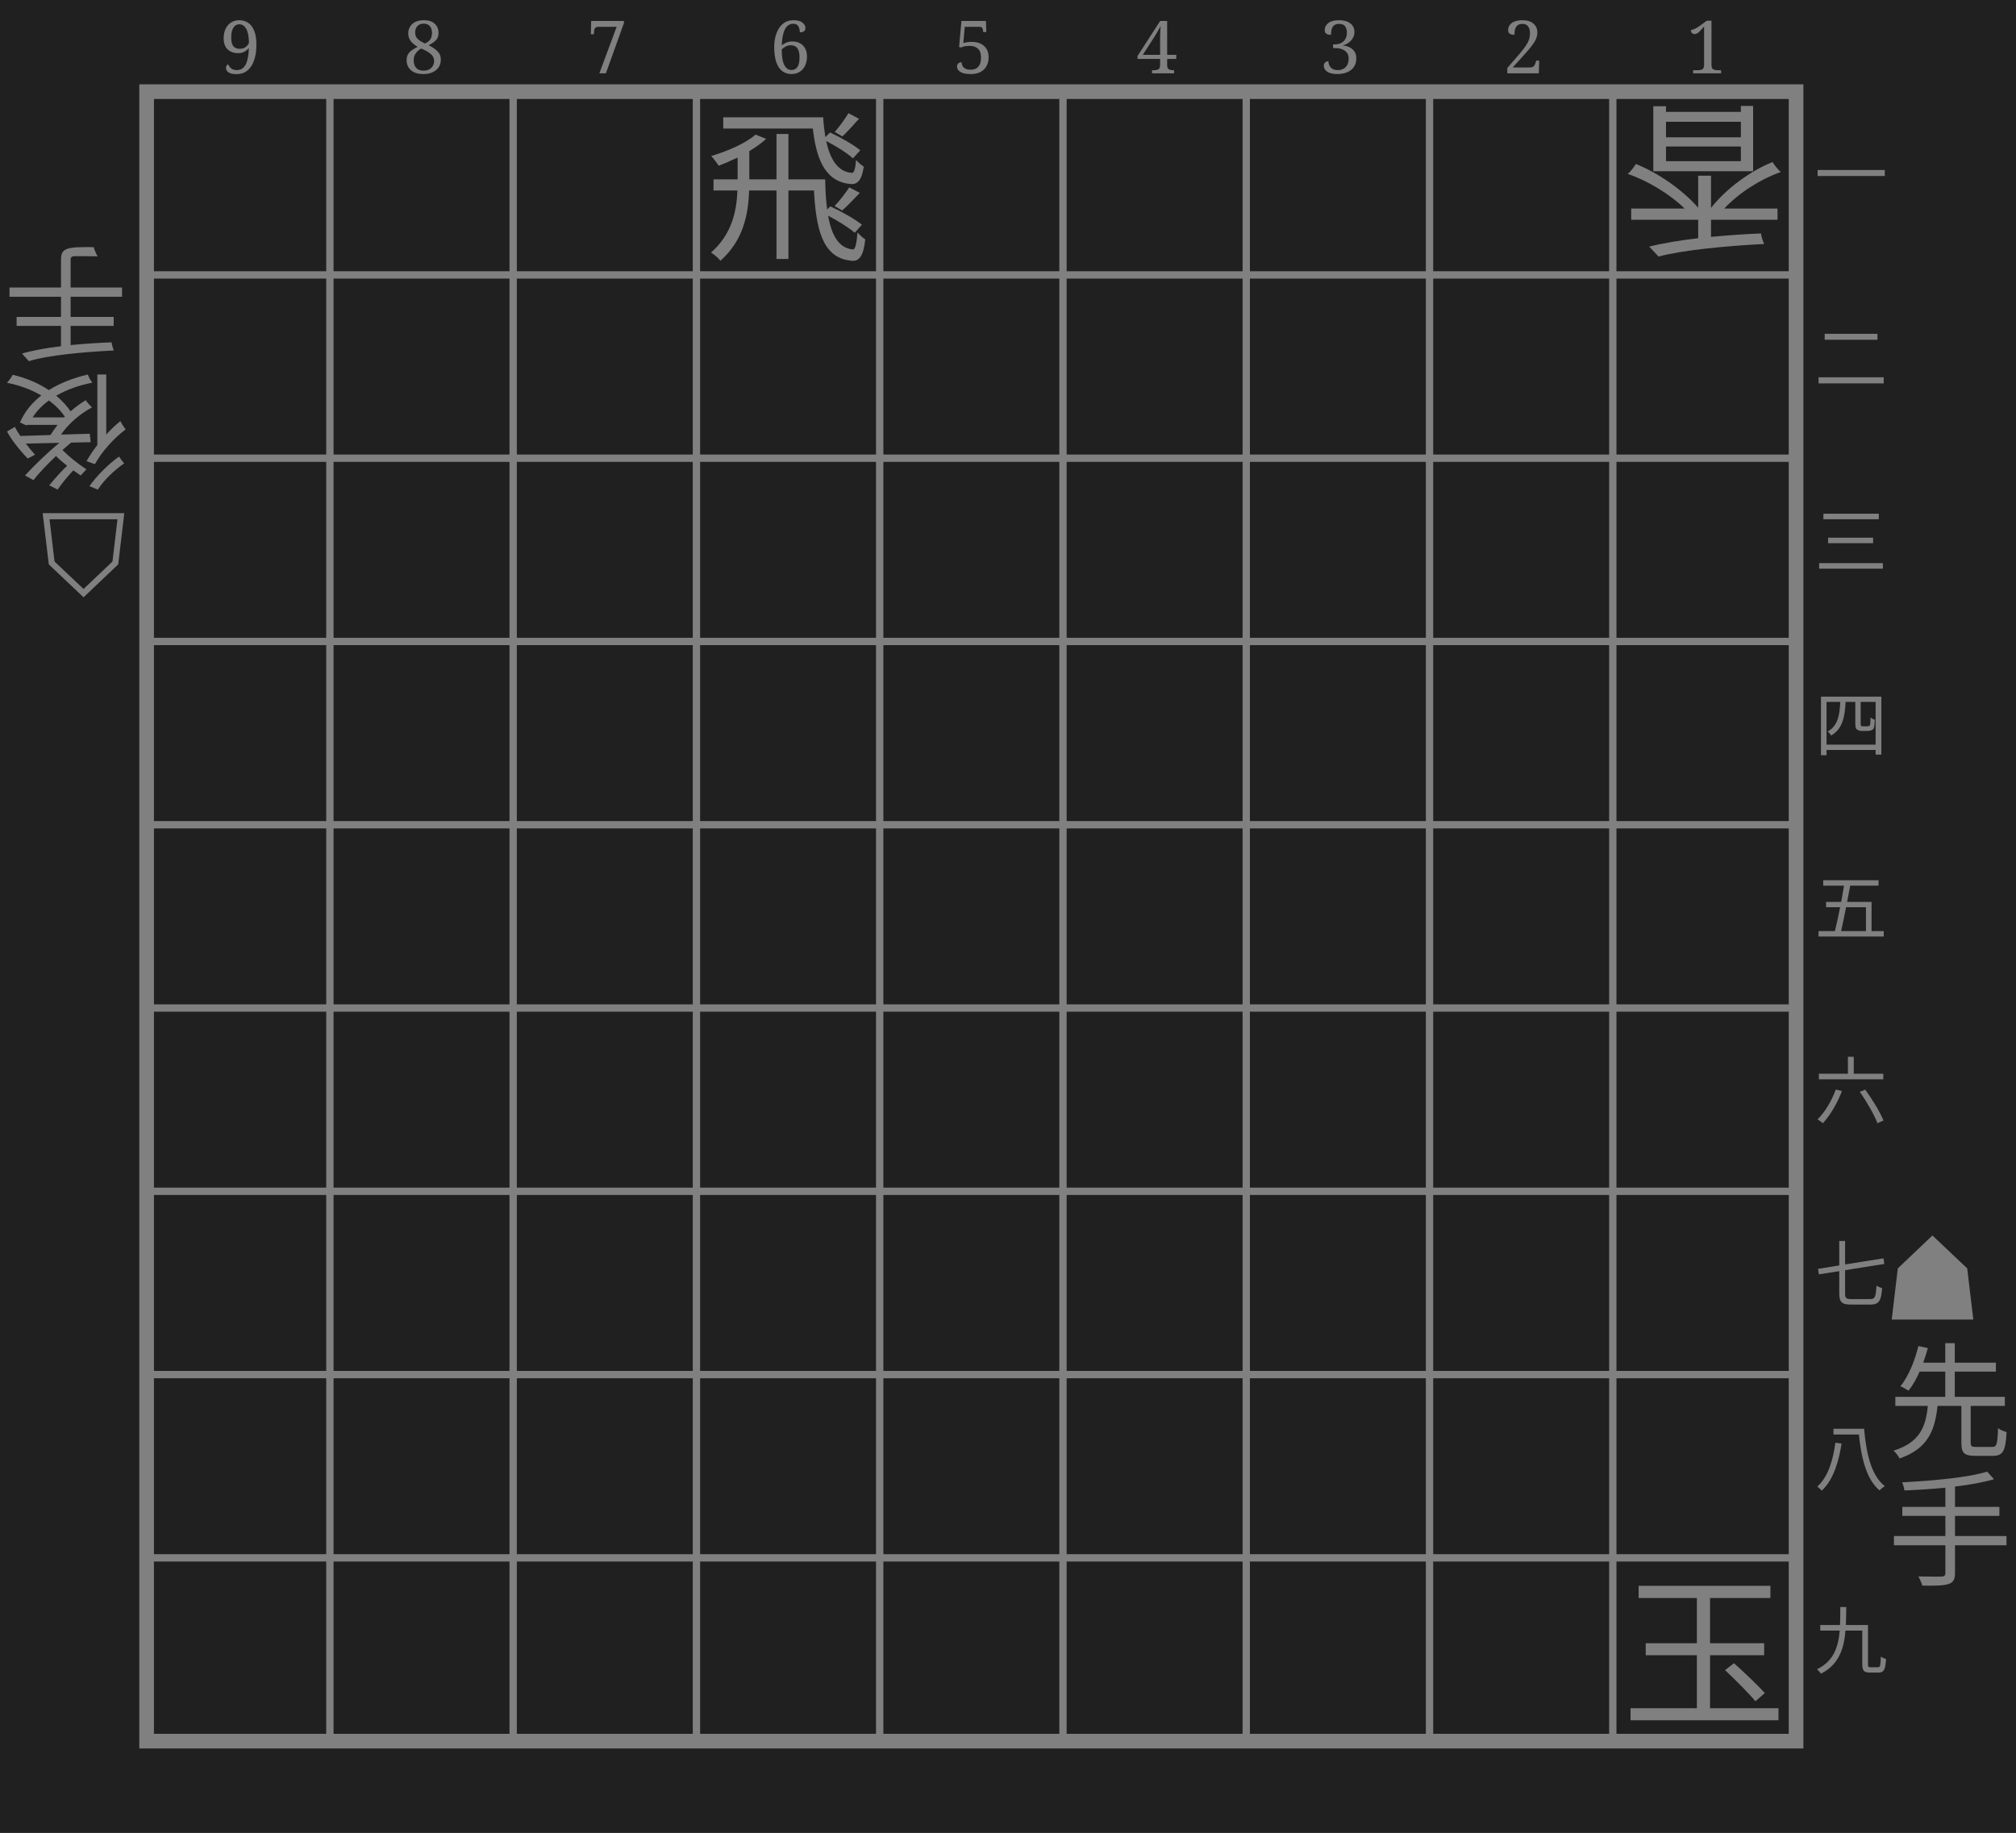
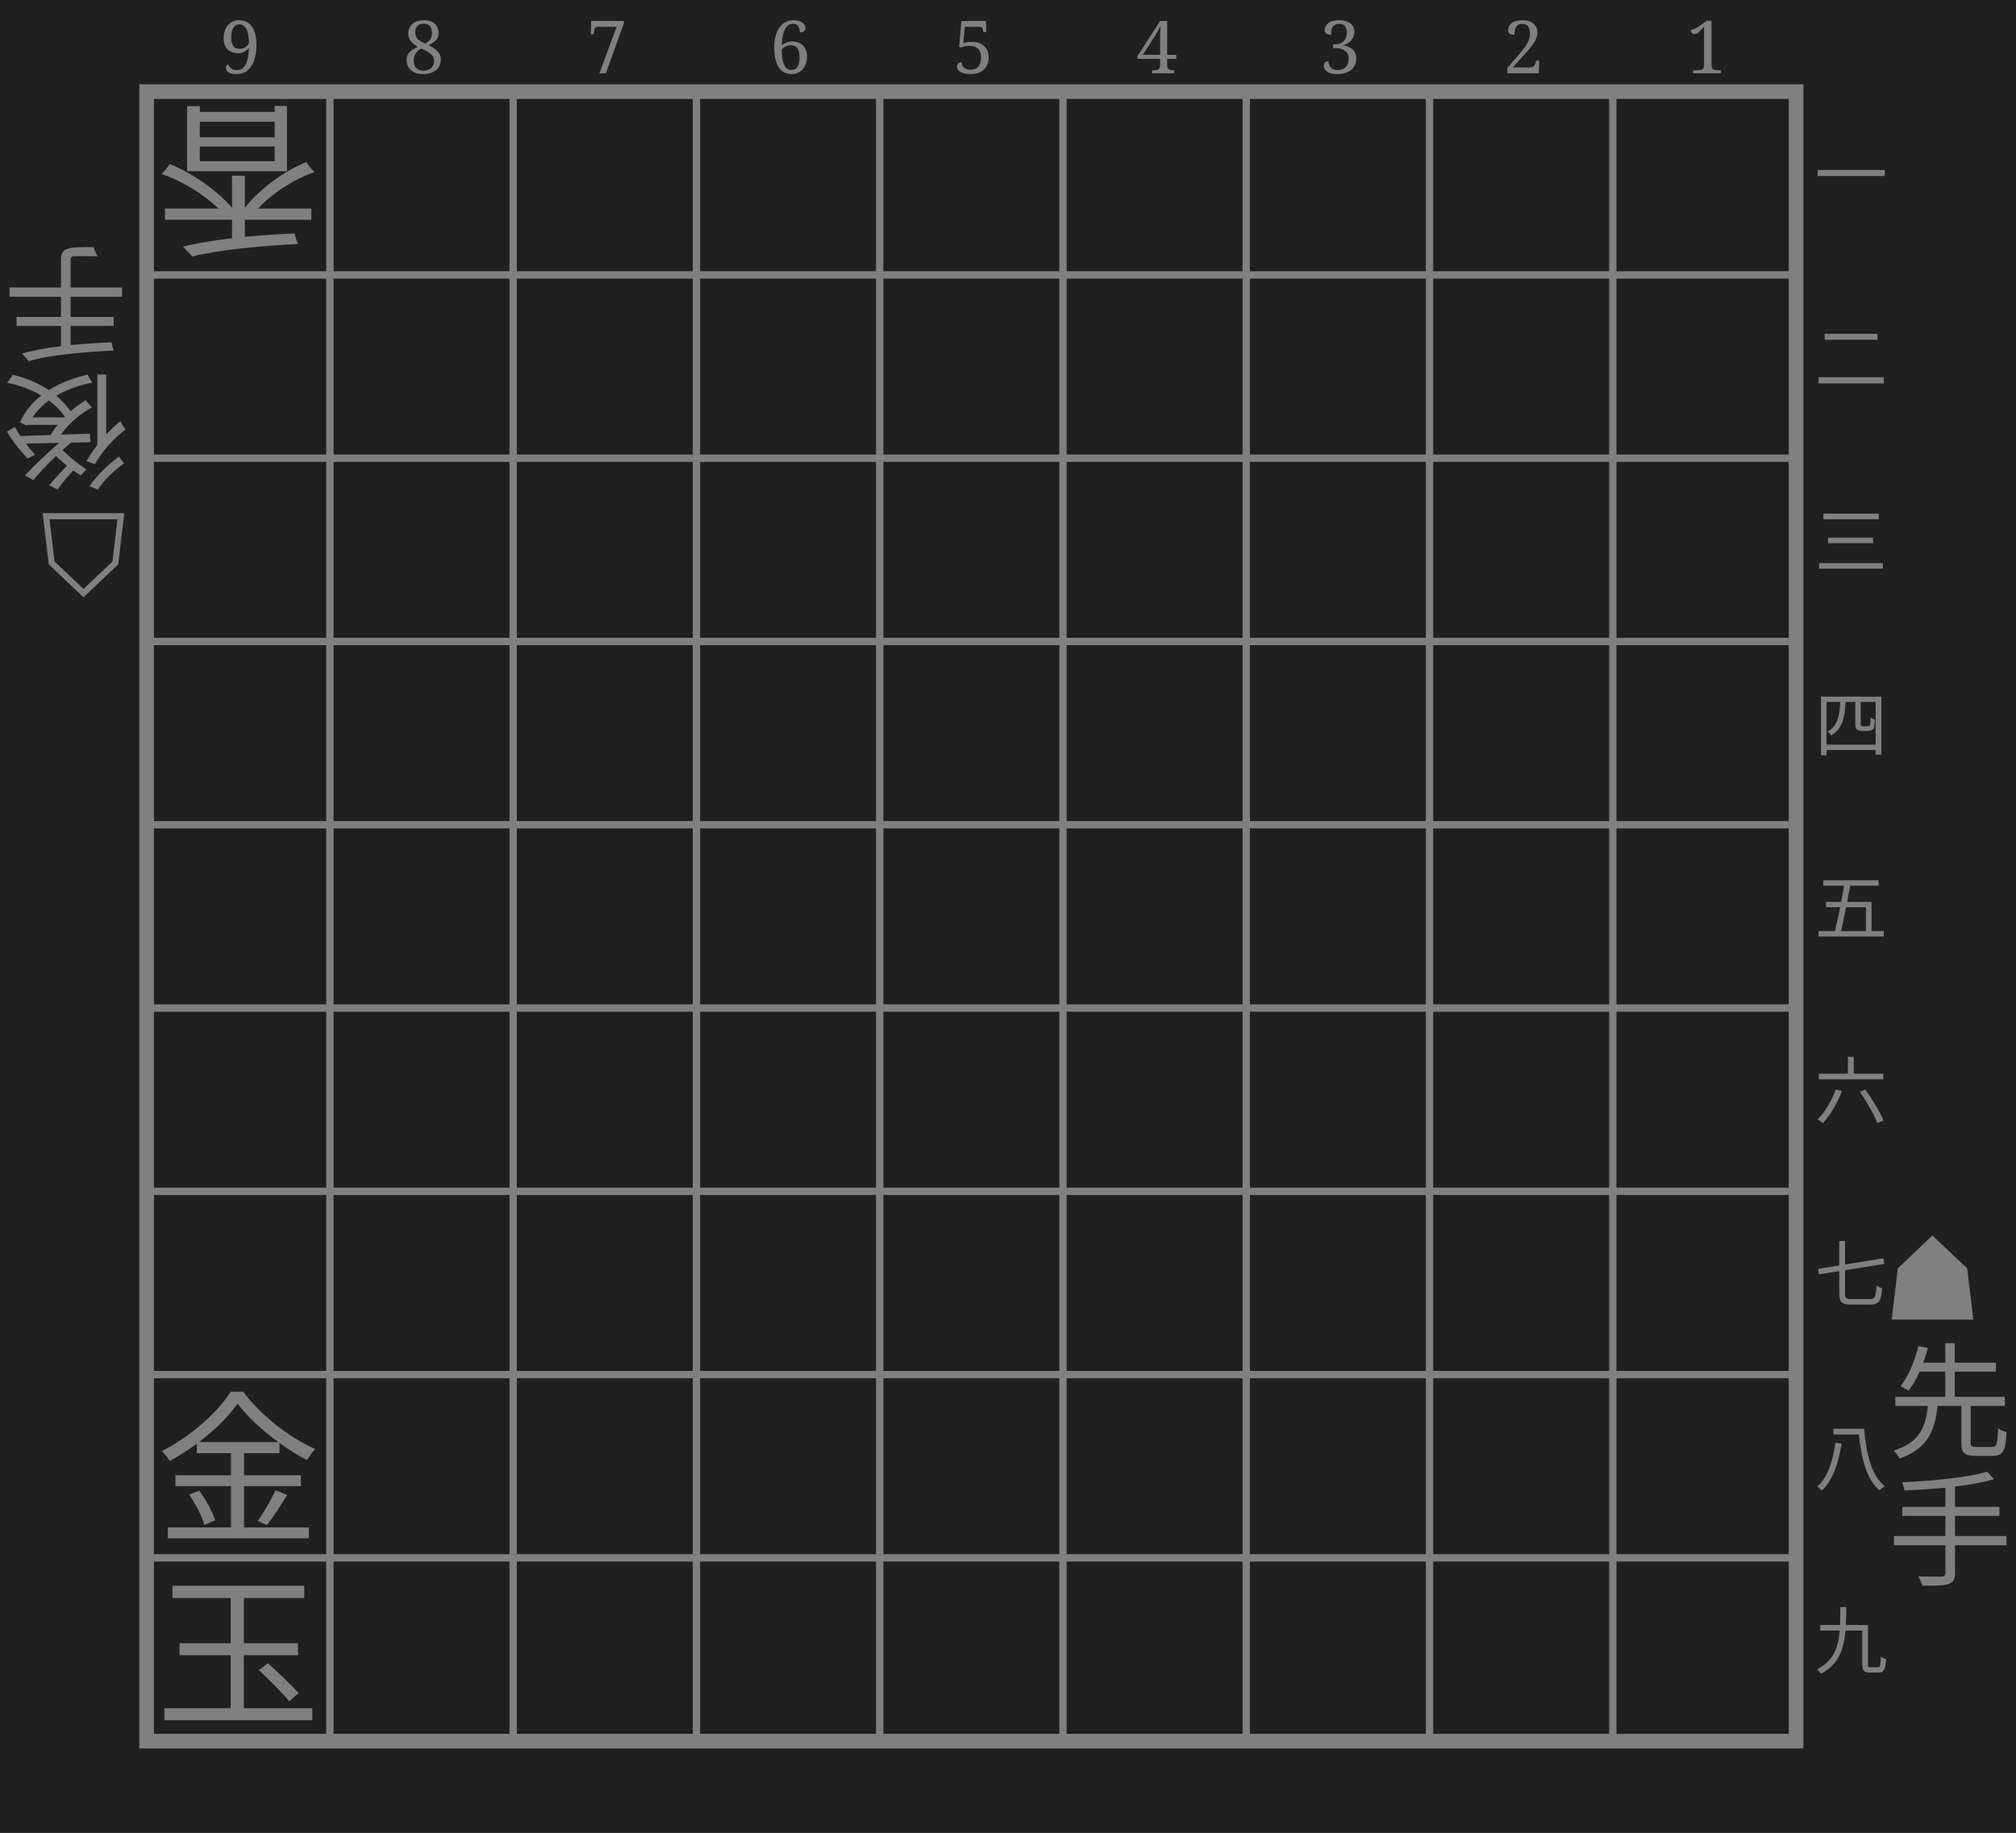
<svg xmlns="http://www.w3.org/2000/svg" baseProfile="full" height="500.0" version="1.1" width="550.0">
  <defs />
  <rect fill="#202020" height="500" width="575.0" x="0" y="0" />
  <g transform="scale(1.0)">
    <rect fill="#202020" height="500" width="550" x="0" y="0" />
    <g transform="translate(15,0) translate(25.0,25.0)">
      <g id="hlines" stroke="gray">
        <line stroke-width="2px" x1="0" x2="450" y1="50" y2="50" />
        <line stroke-width="2px" x1="0" x2="450" y1="100" y2="100" />
        <line stroke-width="2px" x1="0" x2="450" y1="150" y2="150" />
        <line stroke-width="2px" x1="0" x2="450" y1="200" y2="200" />
        <line stroke-width="2px" x1="0" x2="450" y1="250" y2="250" />
        <line stroke-width="2px" x1="0" x2="450" y1="300" y2="300" />
        <line stroke-width="2px" x1="0" x2="450" y1="350" y2="350" />
        <line stroke-width="2px" x1="0" x2="450" y1="400" y2="400" />
      </g>
      <g id="vline" stroke="gray">
        <line stroke-width="2px" x1="50" x2="50" y1="0" y2="450" />
        <line stroke-width="2px" x1="100" x2="100" y1="0" y2="450" />
        <line stroke-width="2px" x1="150" x2="150" y1="0" y2="450" />
        <line stroke-width="2px" x1="200" x2="200" y1="0" y2="450" />
        <line stroke-width="2px" x1="250" x2="250" y1="0" y2="450" />
        <line stroke-width="2px" x1="300" x2="300" y1="0" y2="450" />
        <line stroke-width="2px" x1="350" x2="350" y1="0" y2="450" />
        <line stroke-width="2px" x1="400" x2="400" y1="0" y2="450" />
      </g>
      <rect fill="none" height="450" stroke="gray" stroke-width="4px" width="450" x="0" y="0" />
      <g fill="gray" id="cord">
        <text font-family="Serif" font-size="20px" x="455.0" y="30.0">一</text>
        <text font-family="Serif" font-size="20px" x="420.0" y="-5.0">1</text>
        <text font-family="Serif" font-size="20px" x="455.0" y="80.0">二</text>
        <text font-family="Serif" font-size="20px" x="370.0" y="-5.0">2</text>
        <text font-family="Serif" font-size="20px" x="455.0" y="130.0">三</text>
        <text font-family="Serif" font-size="20px" x="320.0" y="-5.0">3</text>
        <text font-family="Serif" font-size="20px" x="455.0" y="180.0">四</text>
        <text font-family="Serif" font-size="20px" x="270.0" y="-5.0">4</text>
        <text font-family="Serif" font-size="20px" x="455.0" y="230">五</text>
        <text font-family="Serif" font-size="20px" x="220" y="-5.0">5</text>
        <text font-family="Serif" font-size="20px" x="455.0" y="280.0">六</text>
        <text font-family="Serif" font-size="20px" x="170.0" y="-5.0">6</text>
        <text font-family="Serif" font-size="20px" x="455.0" y="330.0">七</text>
        <text font-family="Serif" font-size="20px" x="120.0" y="-5.0">7</text>
        <text font-family="Serif" font-size="20px" x="455.0" y="380.0">八</text>
        <text font-family="Serif" font-size="20px" x="70.0" y="-5.0">8</text>
        <text font-family="Serif" font-size="20px" x="455.0" y="430.0">九</text>
        <text font-family="Serif" font-size="20px" x="20.0" y="-5.0">9</text>
      </g>
      <g>
-         <text fill="gray" font-family="Serif" font-size="45px" x="152.5" y="42.5">飛</text>
-         <text fill="gray" font-family="Serif" font-size="45px" x="402.5" y="442.5">玉</text>
+         <text fill="gray" font-family="Serif" font-size="45px" x="2.5" y="392.5">金</text>
+         <text fill="gray" font-family="Serif" font-size="45px" x="2.5" y="442.5">玉</text>
        <text fill="gray" font-family="Serif" font-size="34px" x="475.0" y="335.0">☗</text>
        <text fill="gray" font-family="Serif" font-size="34px" x="475.0" y="370.0">先</text>
        <text fill="gray" font-family="Serif" font-size="34px" x="475.0" y="405.0">手</text>
        <text fill="gray" font-family="Serif" font-size="34px" x="475.0" y="440" />
      </g>
      <g transform="rotate(180,225.0,225.0)">
-         <text fill="gray" font-family="Serif" font-size="45px" x="2.5" y="442.5">香</text>
+         <text fill="gray" font-family="Serif" font-size="45px" x="402.5" y="442.5">香</text>
        <text fill="gray" font-family="Serif" font-size="34px" x="455.0" y="335.0">☖</text>
        <text fill="gray" font-family="Serif" font-size="34px" x="455.0" y="370.0">後</text>
        <text fill="gray" font-family="Serif" font-size="34px" x="455.0" y="405.0">手</text>
        <text fill="gray" font-family="Serif" font-size="34px" x="455.0" y="440" />
      </g>
    </g>
  </g>
</svg>
